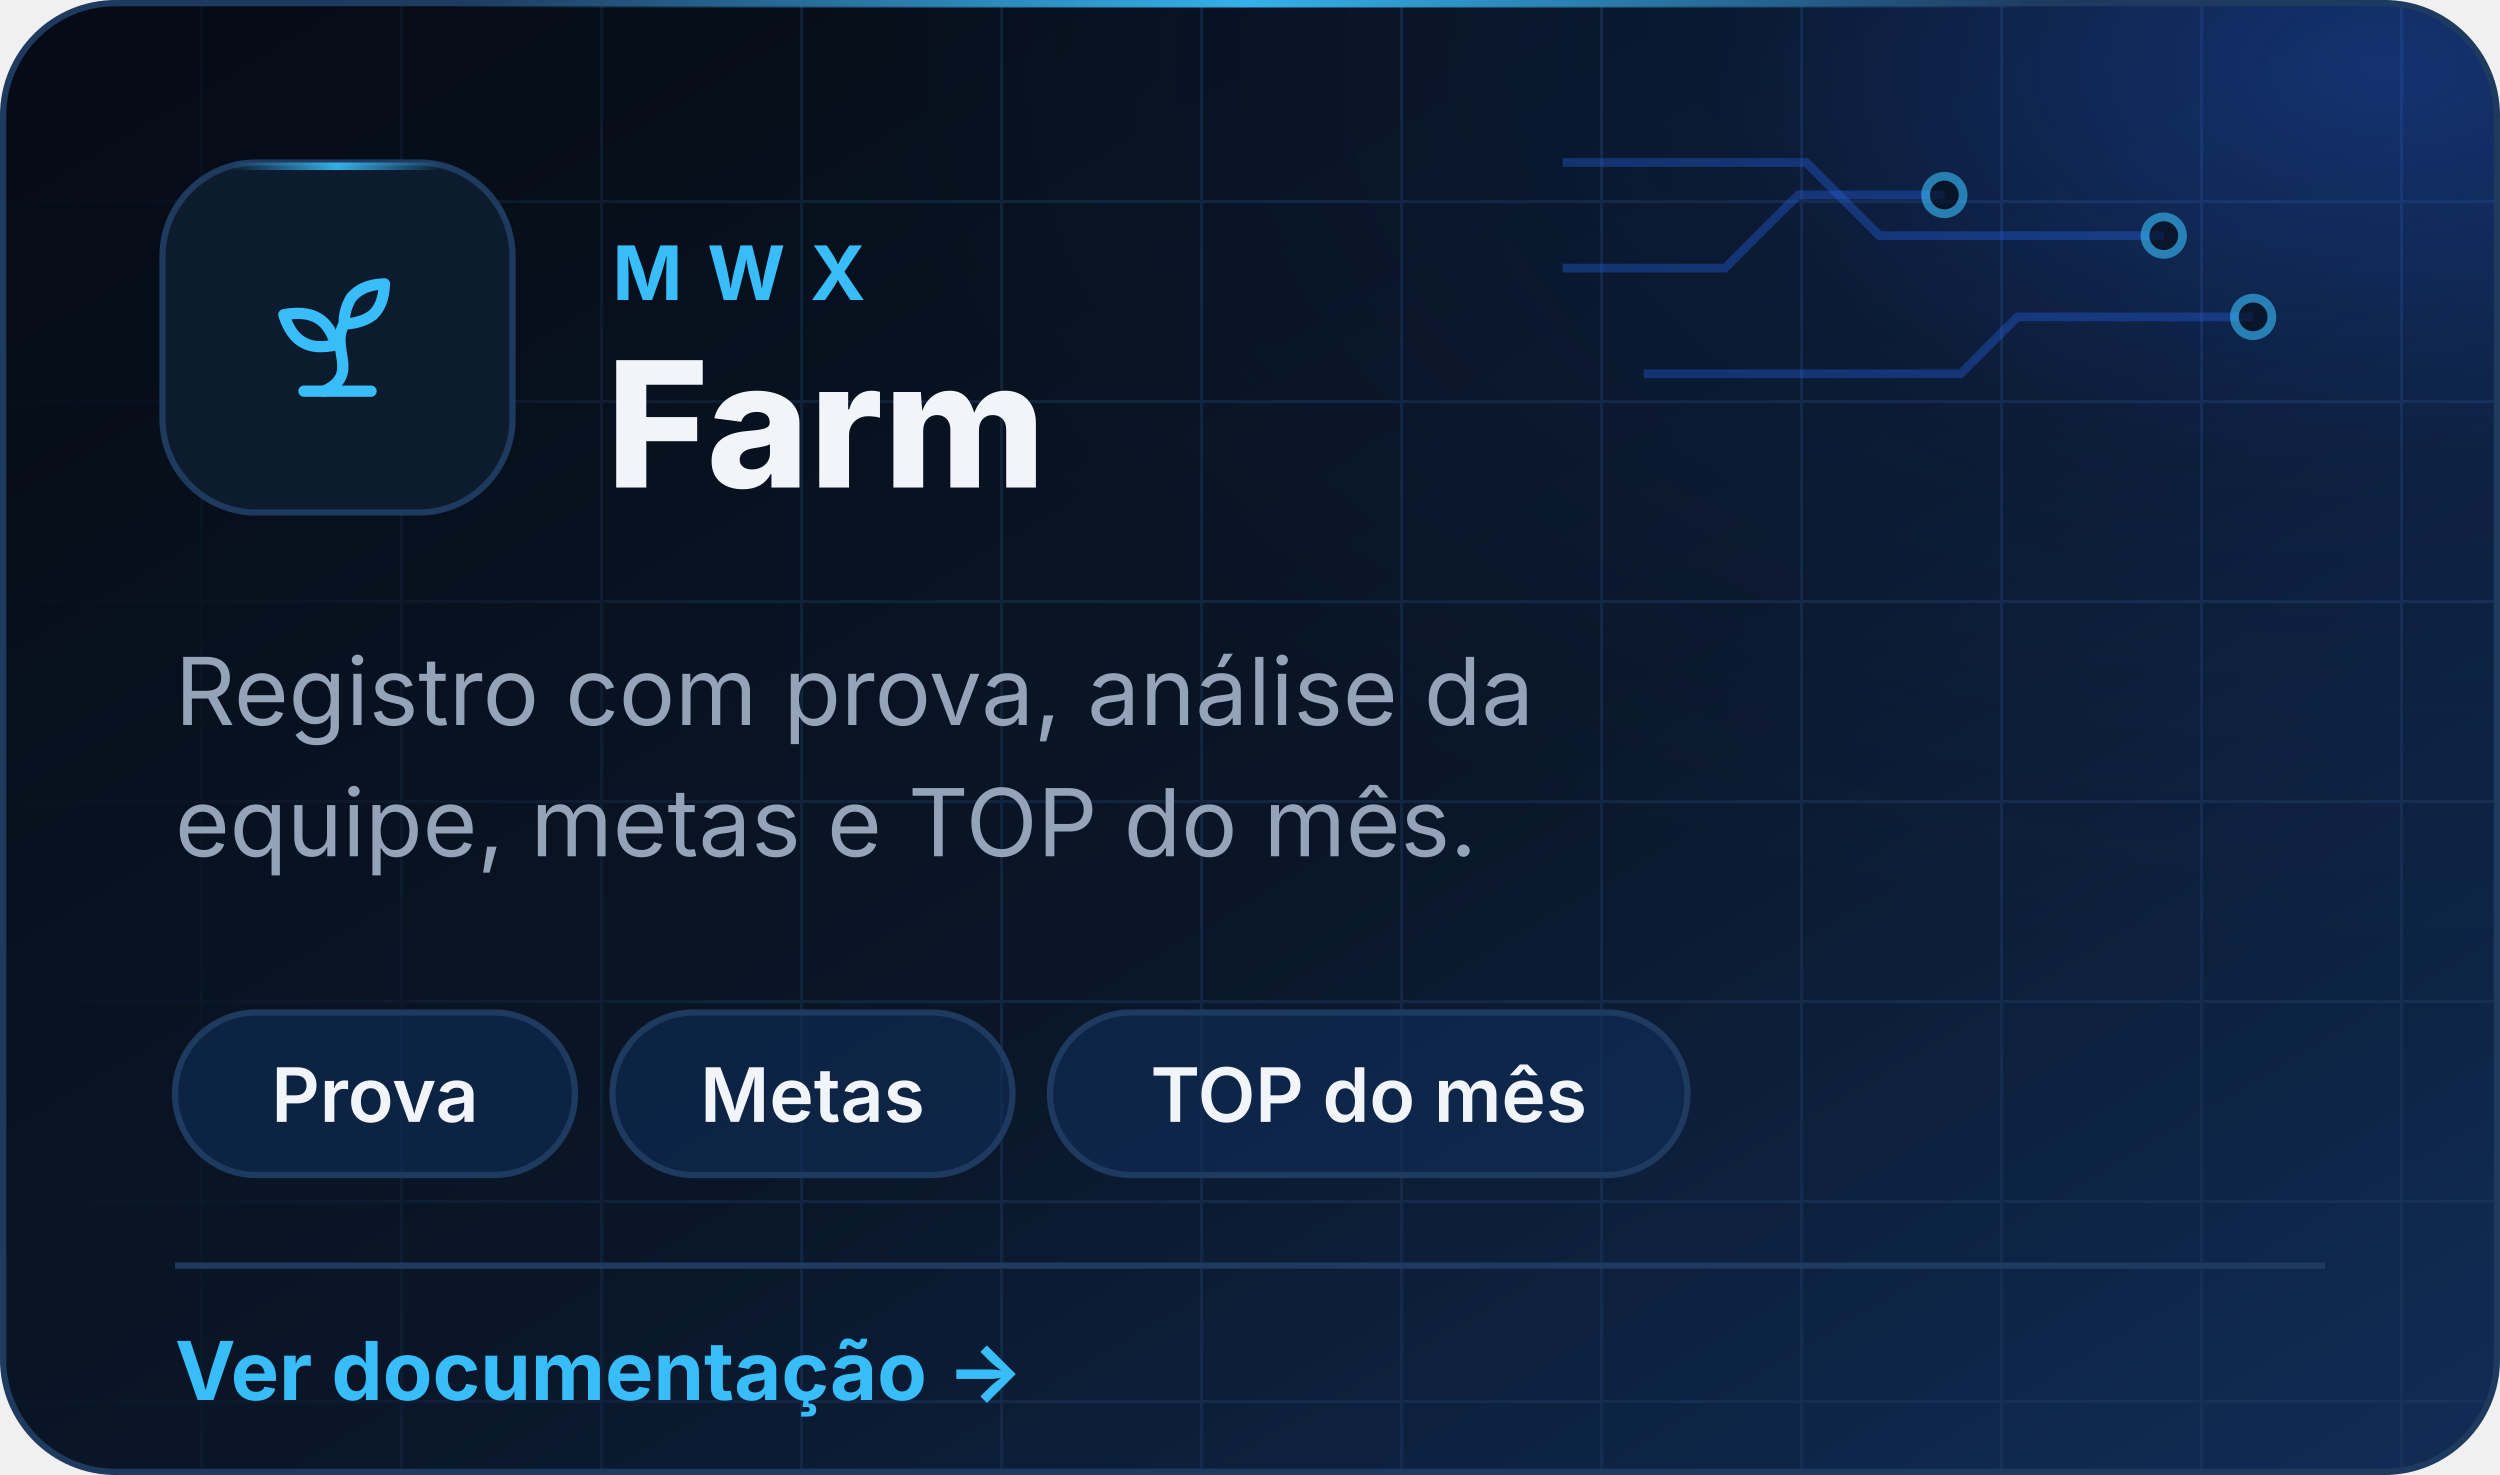
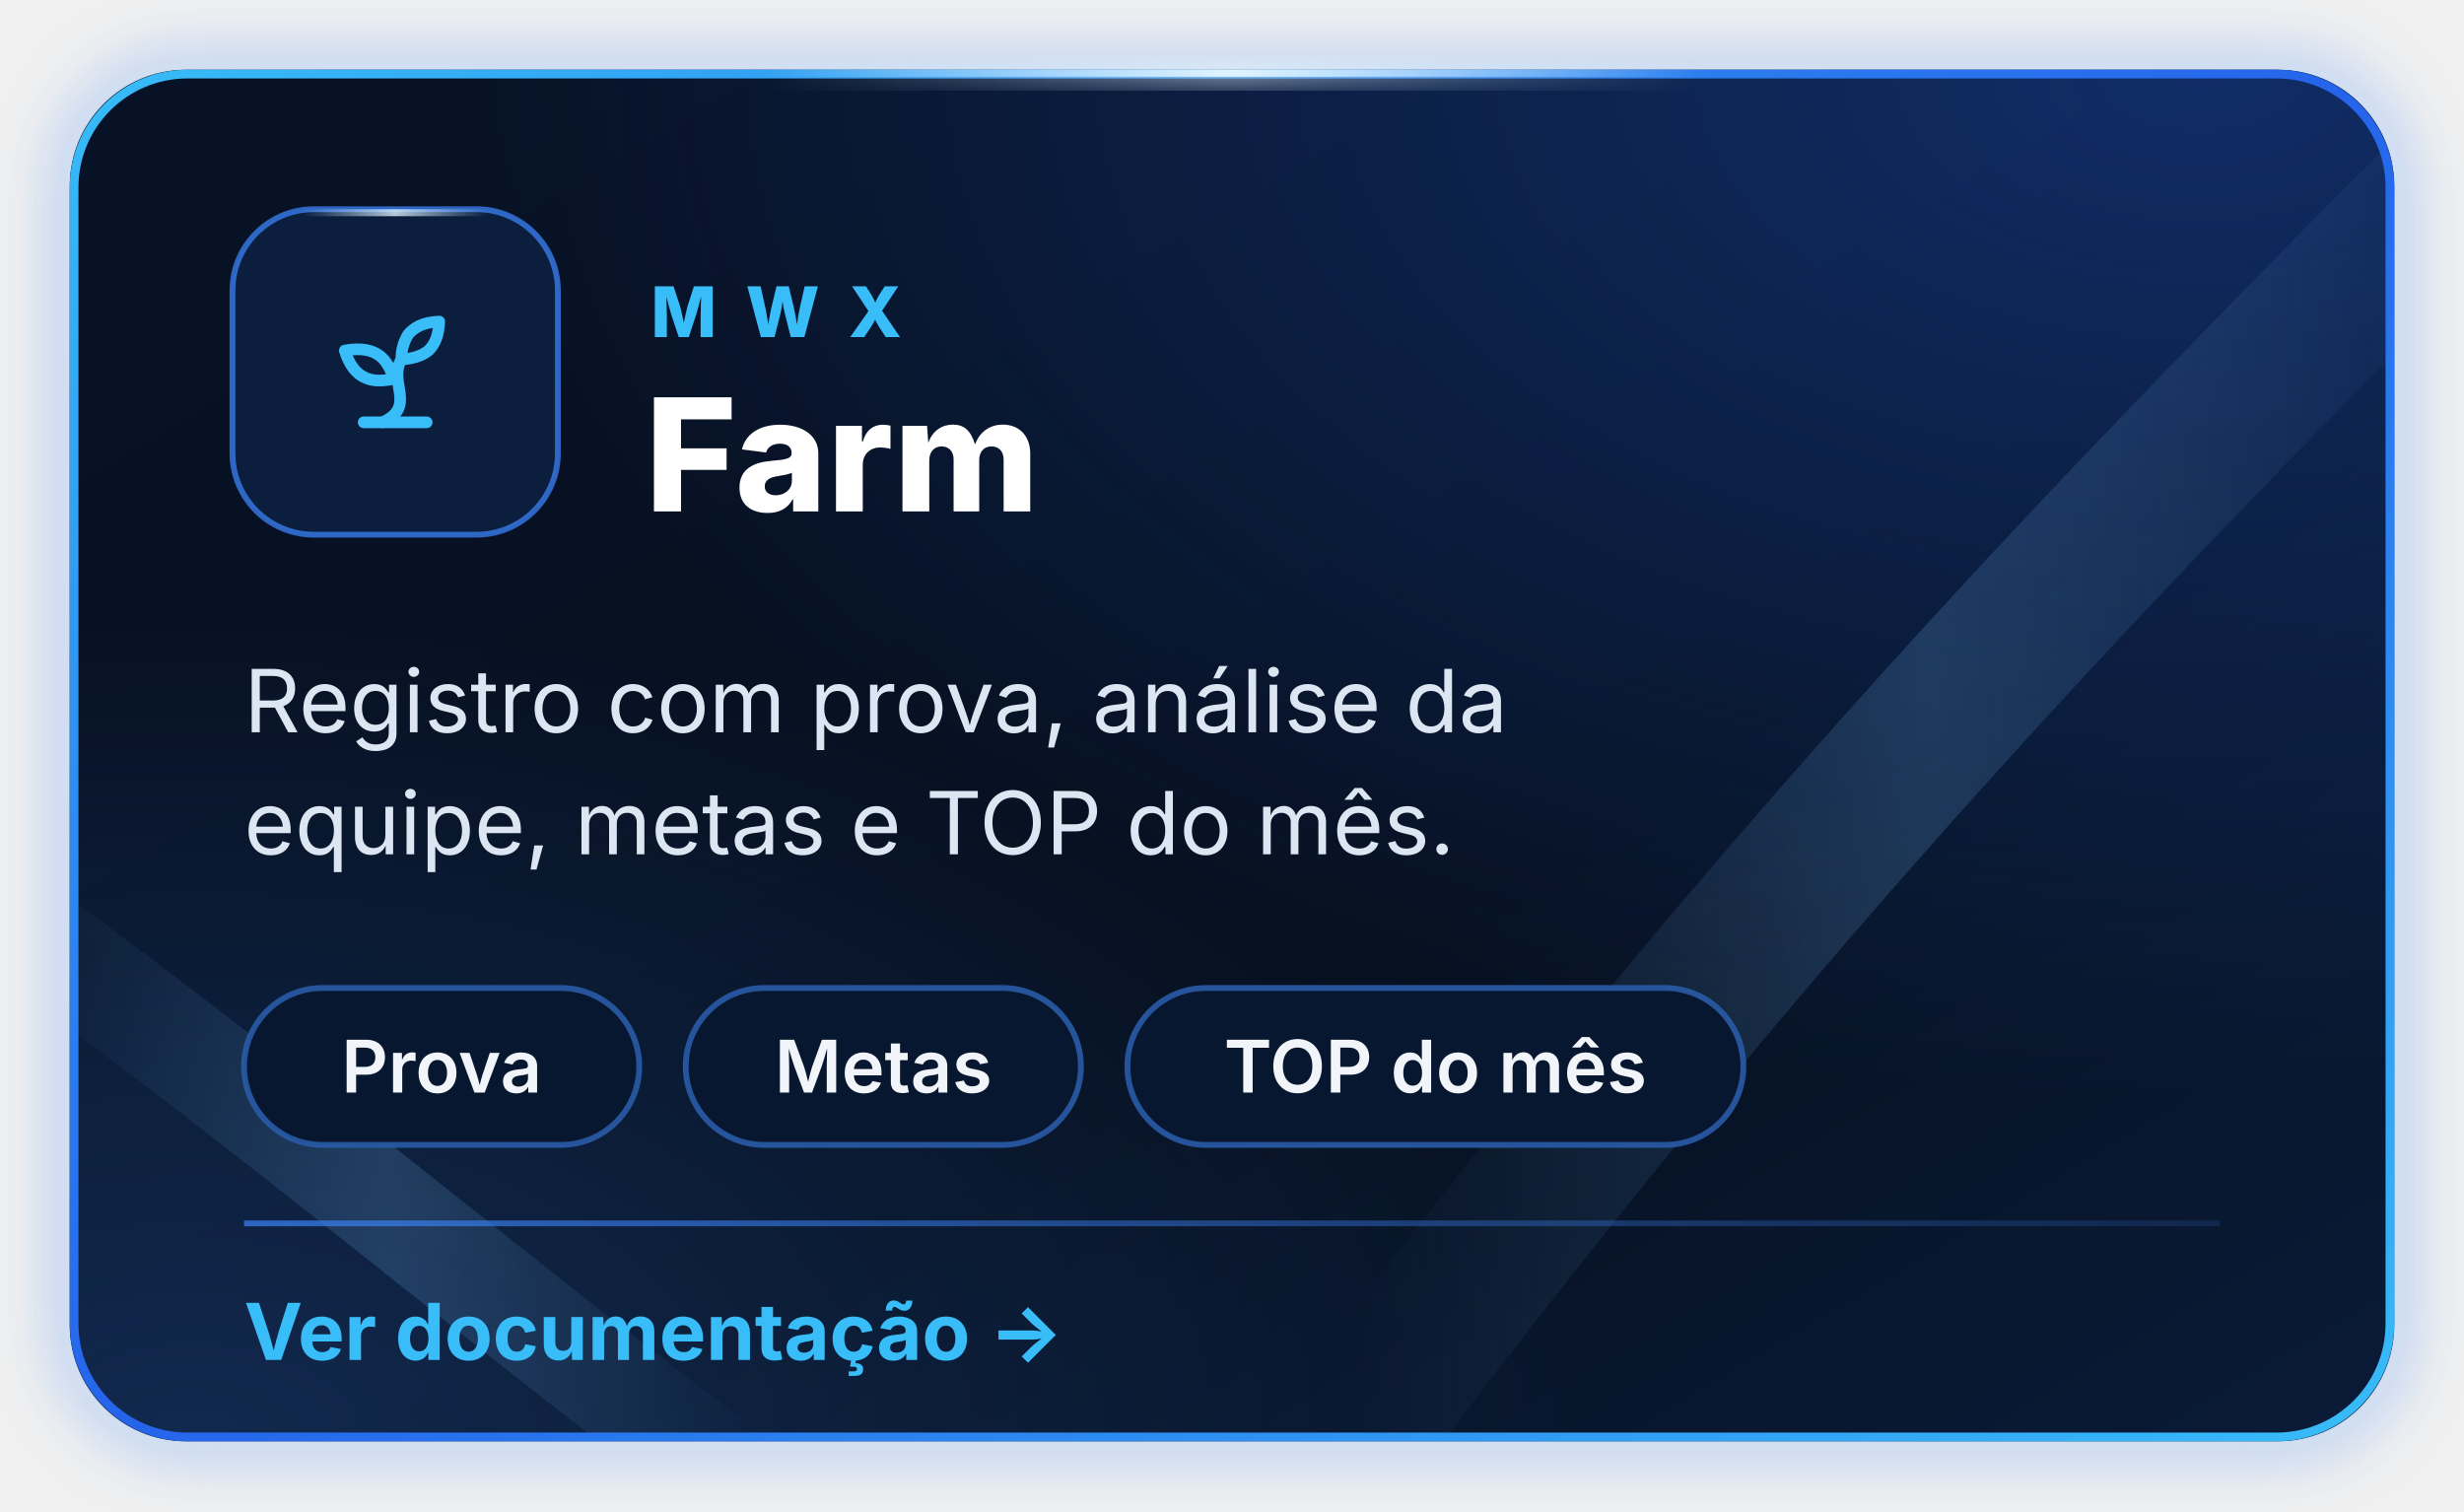
- <svg xmlns="http://www.w3.org/2000/svg" width="400" height="236" viewBox="0 0 400 236" role="img" aria-label="MWX Farm: Registro com prova, análise da equipe, metas e TOP do mês." font-family="'Segoe UI', 'Inter', 'Helvetica Neue', Arial, sans-serif">
+ <svg xmlns="http://www.w3.org/2000/svg" width="424" height="260" viewBox="0 0 424 260" role="img" aria-label="MWX Farm: Registro com prova, análise da equipe, metas e TOP do mês." font-family="'Segoe UI', 'Inter', 'Helvetica Neue', Arial, sans-serif">
  <defs>
-     <linearGradient id="bgvfarm" x1="0" y1="0" x2="1" y2="1">
-       <stop offset="0" stop-color="#050B14" />
-       <stop offset=".55" stop-color="#0A1628" />
-       <stop offset="1" stop-color="#102D58" />
+     <linearGradient id="bggfarm" x1="0" y1="0" x2="1" y2="1">
+       <stop offset="0" stop-color="#071226" />
+       <stop offset=".6" stop-color="#06101F" />
+       <stop offset="1" stop-color="#0A1B38" />
    </linearGradient>
-     <radialGradient id="glowvfarm" cx="0.95" cy="0.05" r=".6">
-       <stop offset="0" stop-color="#2563EB" stop-opacity=".38" />
-       <stop offset=".45" stop-color="#2563EB" stop-opacity=".08" />
+     <radialGradient id="glgfarm" cx=".92" cy="0" r=".75">
+       <stop offset="0" stop-color="#2563EB" stop-opacity=".35" />
      <stop offset="1" stop-color="#2563EB" stop-opacity="0" />
    </radialGradient>
-     <pattern id="gridvfarm" width="32" height="32" patternUnits="userSpaceOnUse">
-       <path d="M32 0H0V32" fill="none" stroke="#1E3A5F" stroke-width="1" opacity=".45" />
-     </pattern>
-     <linearGradient id="edgevfarm" x1="0" y1="0" x2="1" y2="0">
-       <stop offset="0" stop-color="#38BDF8" stop-opacity="0" />
-       <stop offset=".5" stop-color="#38BDF8" stop-opacity=".9" />
-       <stop offset="1" stop-color="#38BDF8" stop-opacity="0" />
-     </linearGradient>
-     <linearGradient id="txtvfarm" x1="0" y1="0" x2="1" y2="0">
-       <stop offset="0" stop-color="#2563EB" />
-       <stop offset=".5" stop-color="#3B82F6" />
+     <radialGradient id="gbgfarm" cx=".05" cy="1" r=".6">
+       <stop offset="0" stop-color="#3B82F6" stop-opacity=".22" />
+       <stop offset="1" stop-color="#3B82F6" stop-opacity="0" />
+     </radialGradient>
+     <linearGradient id="bdgfarm" x1="0" y1="0" x2="1" y2="1">
+       <stop offset="0" stop-color="#38BDF8" />
+       <stop offset=".5" stop-color="#2563EB" />
      <stop offset="1" stop-color="#38BDF8" />
    </linearGradient>
-     <linearGradient id="fadevfarm" x1="0" y1="0" x2="1" y2="0">
-       <stop offset="0" stop-color="#fff" stop-opacity="0" />
-       <stop offset=".35" stop-color="#fff" stop-opacity=".9" />
-       <stop offset="1" stop-color="#fff" />
+     <linearGradient id="swgfarm" x1="0" y1="0" x2="1" y2="0">
+       <stop offset="0" stop-color="#7CC4FF" stop-opacity="0" />
+       <stop offset=".5" stop-color="#7CC4FF" stop-opacity=".18" />
+       <stop offset="1" stop-color="#7CC4FF" stop-opacity="0" />
    </linearGradient>
-     <mask id="gmvfarm">
-       <rect width="400" height="236" fill="url(#fadevfarm)" />
-     </mask>
-     <clipPath id="clipvfarm">
-       <rect width="400" height="236" rx="20" />
+     <linearGradient id="higfarm" x1="0" y1="0" x2="1" y2="0">
+       <stop offset="0" stop-color="#BFE6FF" stop-opacity="0" />
+       <stop offset=".5" stop-color="#E0F4FF" stop-opacity="1" />
+       <stop offset="1" stop-color="#BFE6FF" stop-opacity="0" />
+     </linearGradient>
+     <linearGradient id="dvgfarm" x1="0" y1="0" x2="1" y2="0">
+       <stop offset="0" stop-color="#3B82F6" stop-opacity=".7" />
+       <stop offset="1" stop-color="#3B82F6" stop-opacity=".15" />
+     </linearGradient>
+     <filter id="blgfarm" x="-10%" y="-10%" width="120%" height="120%">
+       <feGaussianBlur stdDeviation="5" />
+     </filter>
+     <filter id="bsgfarm" x="-50%" y="-50%" width="200%" height="200%">
+       <feGaussianBlur stdDeviation="2.5" />
+     </filter>
+     <clipPath id="clgfarm">
+       <rect x="12" y="12" width="400" height="236" rx="20" />
    </clipPath>
  </defs>
-   <g clip-path="url(#clipvfarm)">
-     <rect width="400" height="236" fill="url(#bgvfarm)" />
-     <rect width="400" height="236" fill="url(#gridvfarm)" mask="url(#gmvfarm)" />
-     <rect width="400" height="236" fill="url(#glowvfarm)" />
+   <rect x="12" y="12" width="400" height="236" rx="20" fill="none" stroke="#3B82F6" stroke-width="4" opacity=".55" filter="url(#blgfarm)" />
+   <g clip-path="url(#clgfarm)">
+     <rect x="12" y="12" width="400" height="236" fill="url(#bggfarm)" />
+     <rect x="12" y="12" width="400" height="236" fill="url(#glgfarm)" />
+     <rect x="12" y="12" width="400" height="236" fill="url(#gbgfarm)" />
+     <path d="M232 248 C 312.0 141.8, 372.0 82.8, 432 22" fill="none" stroke="url(#swgfarm)" stroke-width="26" />
+     <path d="M2 158.32 C 60.0 200.8, 100.0 236.2, 132.0 258" fill="none" stroke="url(#swgfarm)" stroke-width="18" />
  </g>
-   <rect x=".5" y=".5" width="399" height="235" rx="18" fill="none" stroke="#1E3A5F" />
-   <rect x="72" y="0" width="256" height="1.2" fill="url(#edgevfarm)" />
-   <path d="M250 26 h39.0 l11.7 11.7 h45.5" fill="none" stroke="#2563EB" stroke-width="1.4" opacity="0.35" />
-   <path d="M250 42.9 h26.0 l11.7 -11.7 h23.4" fill="none" stroke="#2563EB" stroke-width="1.4" opacity="0.35" />
-   <path d="M263.0 59.8 h50.7 l9.1 -9.1 h37.7" fill="none" stroke="#2563EB" stroke-width="1.4" opacity="0.35" />
-   <circle cx="346.2" cy="37.7" r="3" fill="#050B14" stroke="#38BDF8" stroke-width="1.4" opacity="0.6" />
-   <circle cx="311.1" cy="31.2" r="3" fill="#050B14" stroke="#38BDF8" stroke-width="1.4" opacity="0.6" />
-   <circle cx="360.5" cy="50.7" r="3" fill="#050B14" stroke="#38BDF8" stroke-width="1.4" opacity="0.6" />
-   <rect x="26" y="26" width="56" height="56" rx="15" fill="#0D1B2E" stroke="#1E3A5F" />
-   <rect x="37" y="26" width="34" height="1.2" fill="url(#edgevfarm)" />
-   <g transform="translate(41.12 41.12) scale(1.0733)" fill="none" stroke="#38BDF8" stroke-width="1.68" stroke-linecap="round" stroke-linejoin="round" color="#38BDF8">
+   <rect x="12.75" y="12.75" width="398.5" height="234.5" rx="19.5" fill="none" stroke="url(#bdgfarm)" stroke-width="1.5" />
+   <rect x="132" y="11" width="160" height="3" rx="1.5" fill="url(#higfarm)" filter="url(#bsgfarm)" />
+   <rect x="132" y="12" width="160" height="1.2" fill="url(#higfarm)" />
+   <rect x="40" y="36" width="56" height="56" rx="14" fill="#0B1E3D" stroke="#3B82F6" stroke-opacity=".75" />
+   <rect x="52" y="36" width="32" height="1.2" fill="url(#higfarm)" opacity=".8" />
+   <g transform="translate(55 51) scale(1.0833)" fill="none" stroke="#38BDF8" stroke-width="1.85" stroke-linecap="round" stroke-linejoin="round" color="#38BDF8">
    <path d="M7 20h10" />
    <path d="M10 20c5.5-2.5.8-6.4 3-10" />
    <path d="M9.5 9.4c1.1.8 1.8 2.2 2.3 3.7-2 .4-3.5.4-4.8-.3-1.2-.6-2.3-1.9-3-4.2 2.8-.5 4.4 0 5.5.8z" />
    <path d="M14.1 6a7 7 0 0 0-1.1 4c1.9-.1 3.3-.6 4.3-1.4 1-1 1.6-2.3 1.7-4.6-2.7.1-4 1-4.9 2z" />
  </g>
-   <text x="98" y="48" fill="#38BDF8" font-size="12" font-weight="700" letter-spacing="4">MWX</text>
-   <text x="97" y="78" fill="#F1F5F9" font-size="28" font-weight="800">Farm</text>
-   <text x="28" y="116.0" fill="#94A3B8" font-size="15" font-weight="400" text-anchor="start">Registro com prova, análise da</text>
-   <text x="28" y="137.0" fill="#94A3B8" font-size="15" font-weight="400" text-anchor="start">equipe, metas e TOP do mês.</text>
-   <rect x="28" y="162" width="64" height="26" rx="13" fill="#102D58" fill-opacity=".6" stroke="#1E3A5F" />
-   <text x="60" y="179.5" text-anchor="middle" fill="#F1F5F9" font-size="12" font-weight="600">Prova</text>
-   <rect x="98.0" y="162" width="64" height="26" rx="13" fill="#102D58" fill-opacity=".6" stroke="#1E3A5F" />
-   <text x="130" y="179.5" text-anchor="middle" fill="#F1F5F9" font-size="12" font-weight="600">Metas</text>
-   <rect x="168.0" y="162" width="102" height="26" rx="13" fill="#102D58" fill-opacity=".6" stroke="#1E3A5F" />
-   <text x="219" y="179.5" text-anchor="middle" fill="#F1F5F9" font-size="12" font-weight="600">TOP do mês</text>
-   <rect x="28" y="202" width="344" height="1" fill="#1E3A5F" />
-   <text x="28" y="224" fill="#38BDF8" font-size="13" font-weight="700">Ver documentação  →</text>
+   <text x="112" y="58" fill="#38BDF8" font-size="12" font-weight="800" letter-spacing="5">MWX</text>
+   <text x="111" y="88" fill="#FFFFFF" font-size="27" font-weight="800">Farm</text>
+   <text x="42" y="126.0" fill="#DCE6F2" font-size="15" font-weight="400" text-anchor="start">Registro com prova, análise da</text>
+   <text x="42" y="147.0" fill="#DCE6F2" font-size="15" font-weight="400" text-anchor="start">equipe, metas e TOP do mês.</text>
+   <rect x="42" y="170" width="68" height="27" rx="13.5" fill="#081730" stroke="#2A5BA8" stroke-opacity=".9" />
+   <text x="76" y="188" text-anchor="middle" fill="#F1F5F9" font-size="12.5" font-weight="600">Prova</text>
+   <rect x="118" y="170" width="68" height="27" rx="13.5" fill="#081730" stroke="#2A5BA8" stroke-opacity=".9" />
+   <text x="152" y="188" text-anchor="middle" fill="#F1F5F9" font-size="12.5" font-weight="600">Metas</text>
+   <rect x="194" y="170" width="106" height="27" rx="13.5" fill="#081730" stroke="#2A5BA8" stroke-opacity=".9" />
+   <text x="247" y="188" text-anchor="middle" fill="#F1F5F9" font-size="12.5" font-weight="600">TOP do mês</text>
+   <rect x="42" y="210" width="340" height="1" fill="url(#dvgfarm)" />
+   <text x="42" y="234" fill="#38BDF8" font-size="13.5" font-weight="700">Ver documentação  →</text>
</svg>
